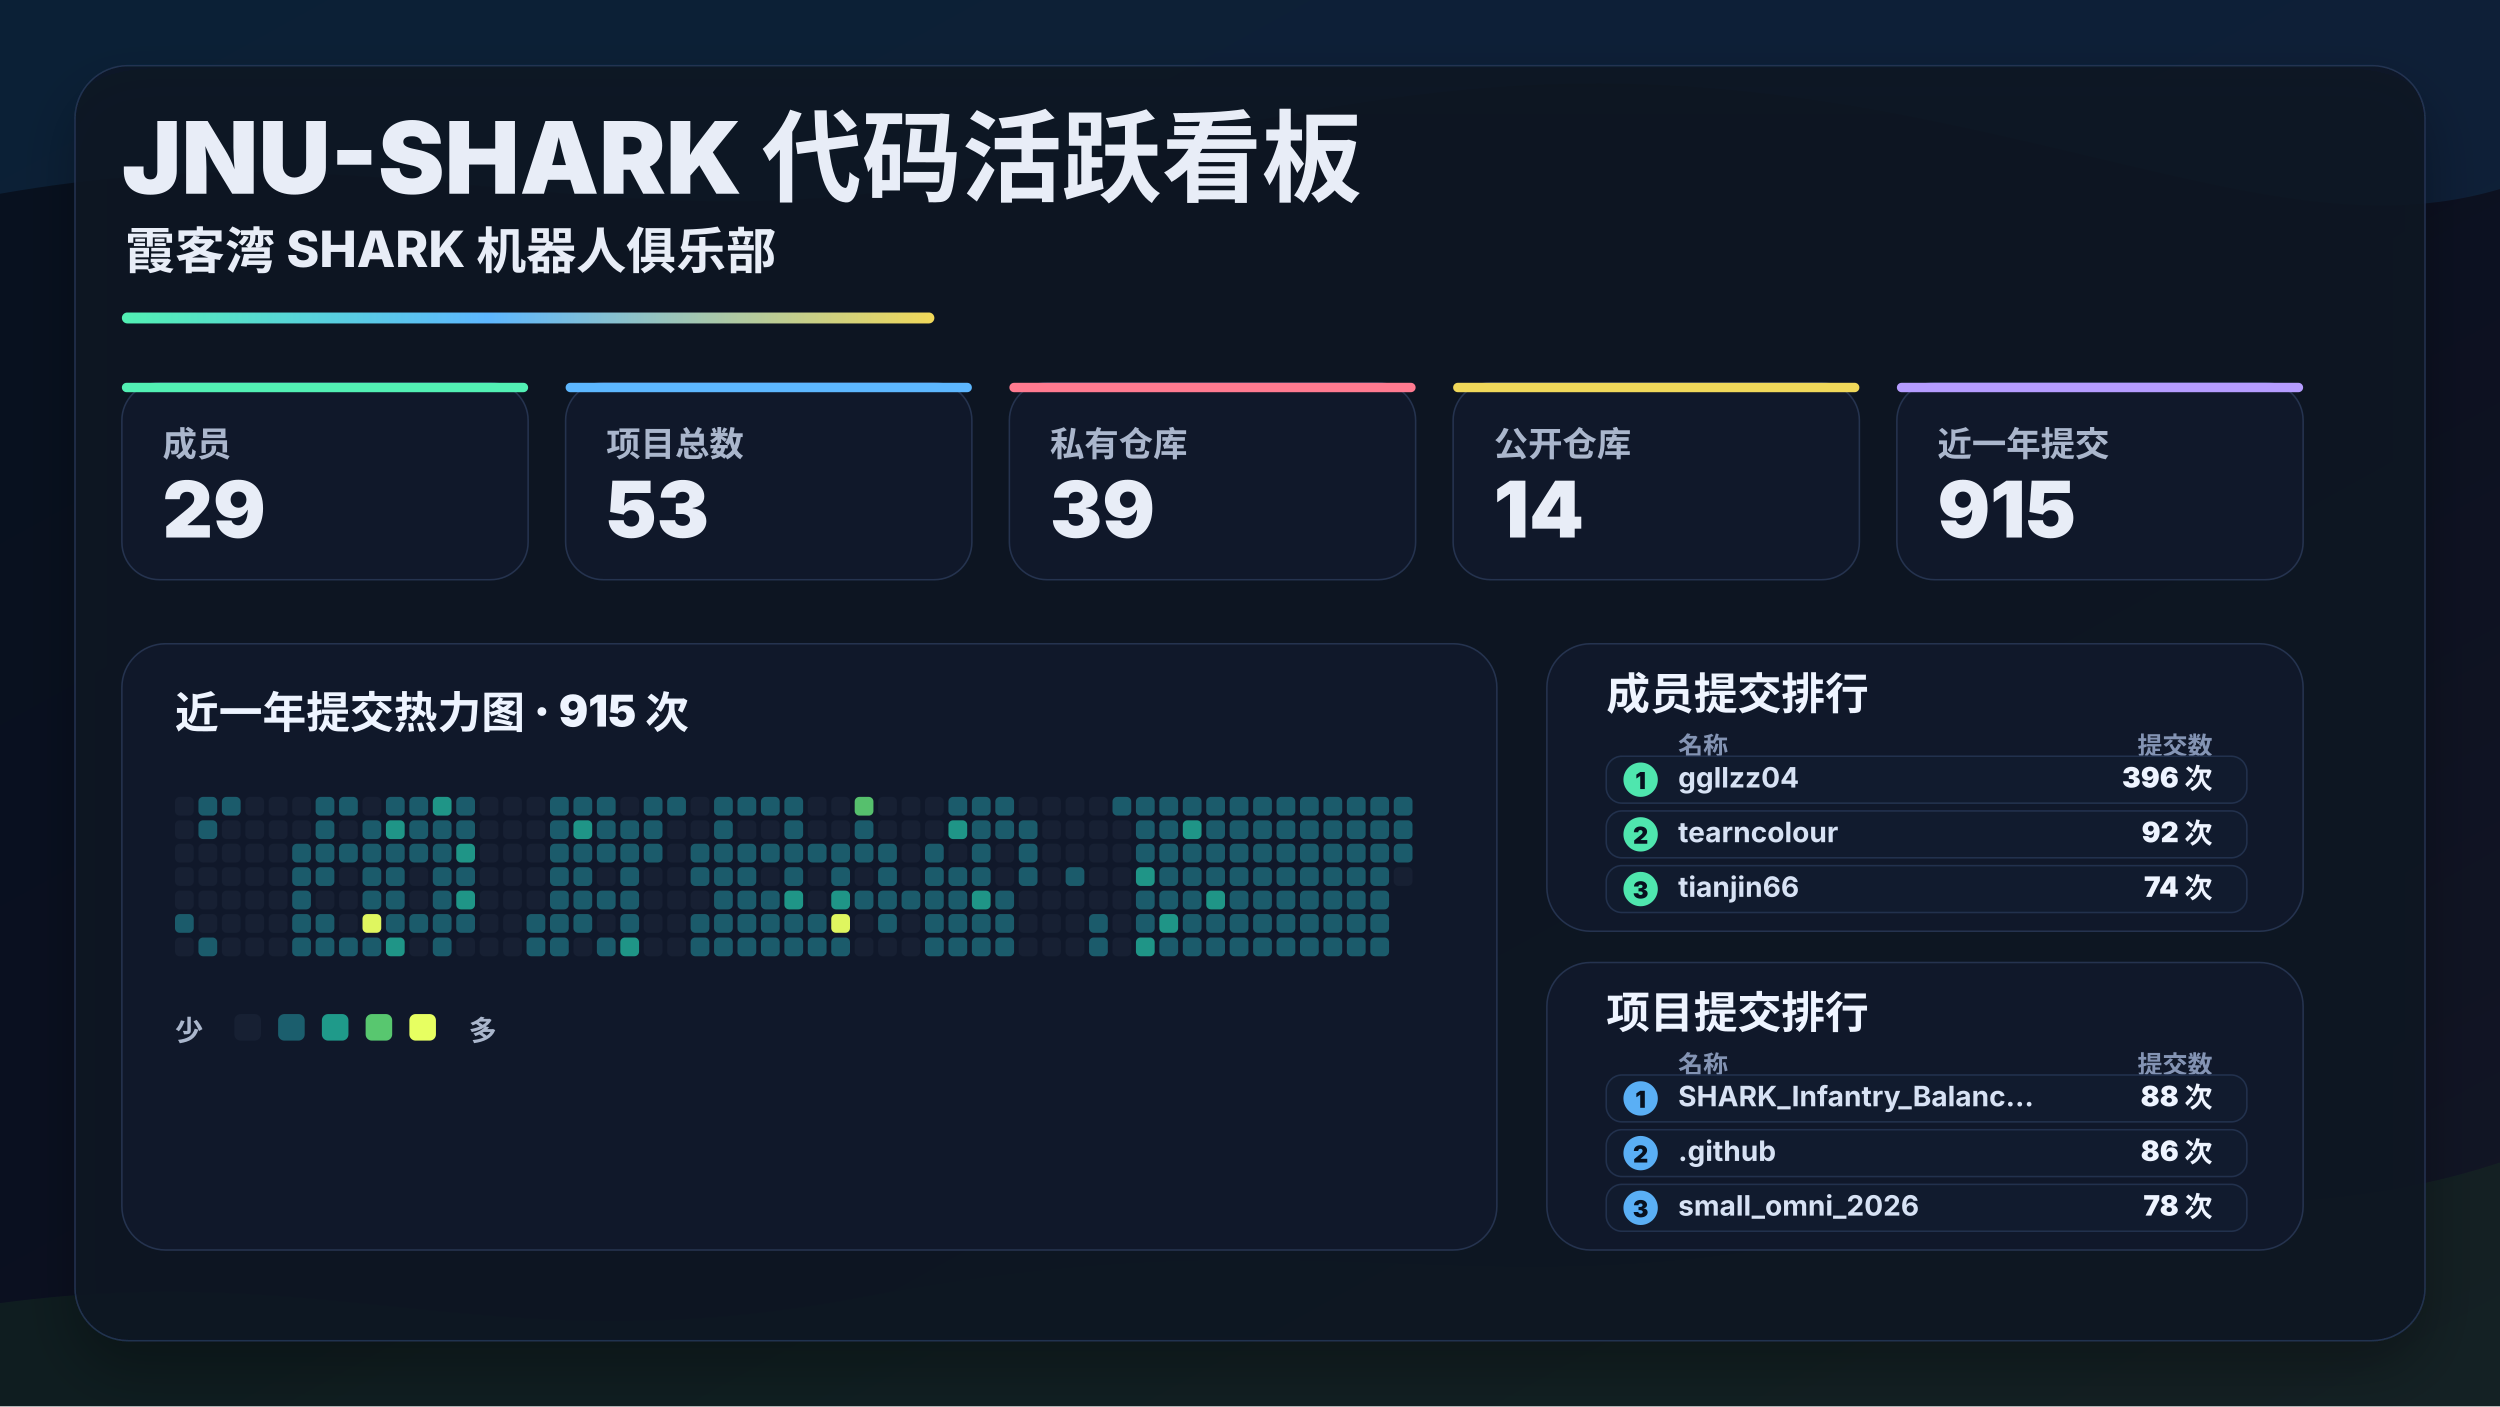
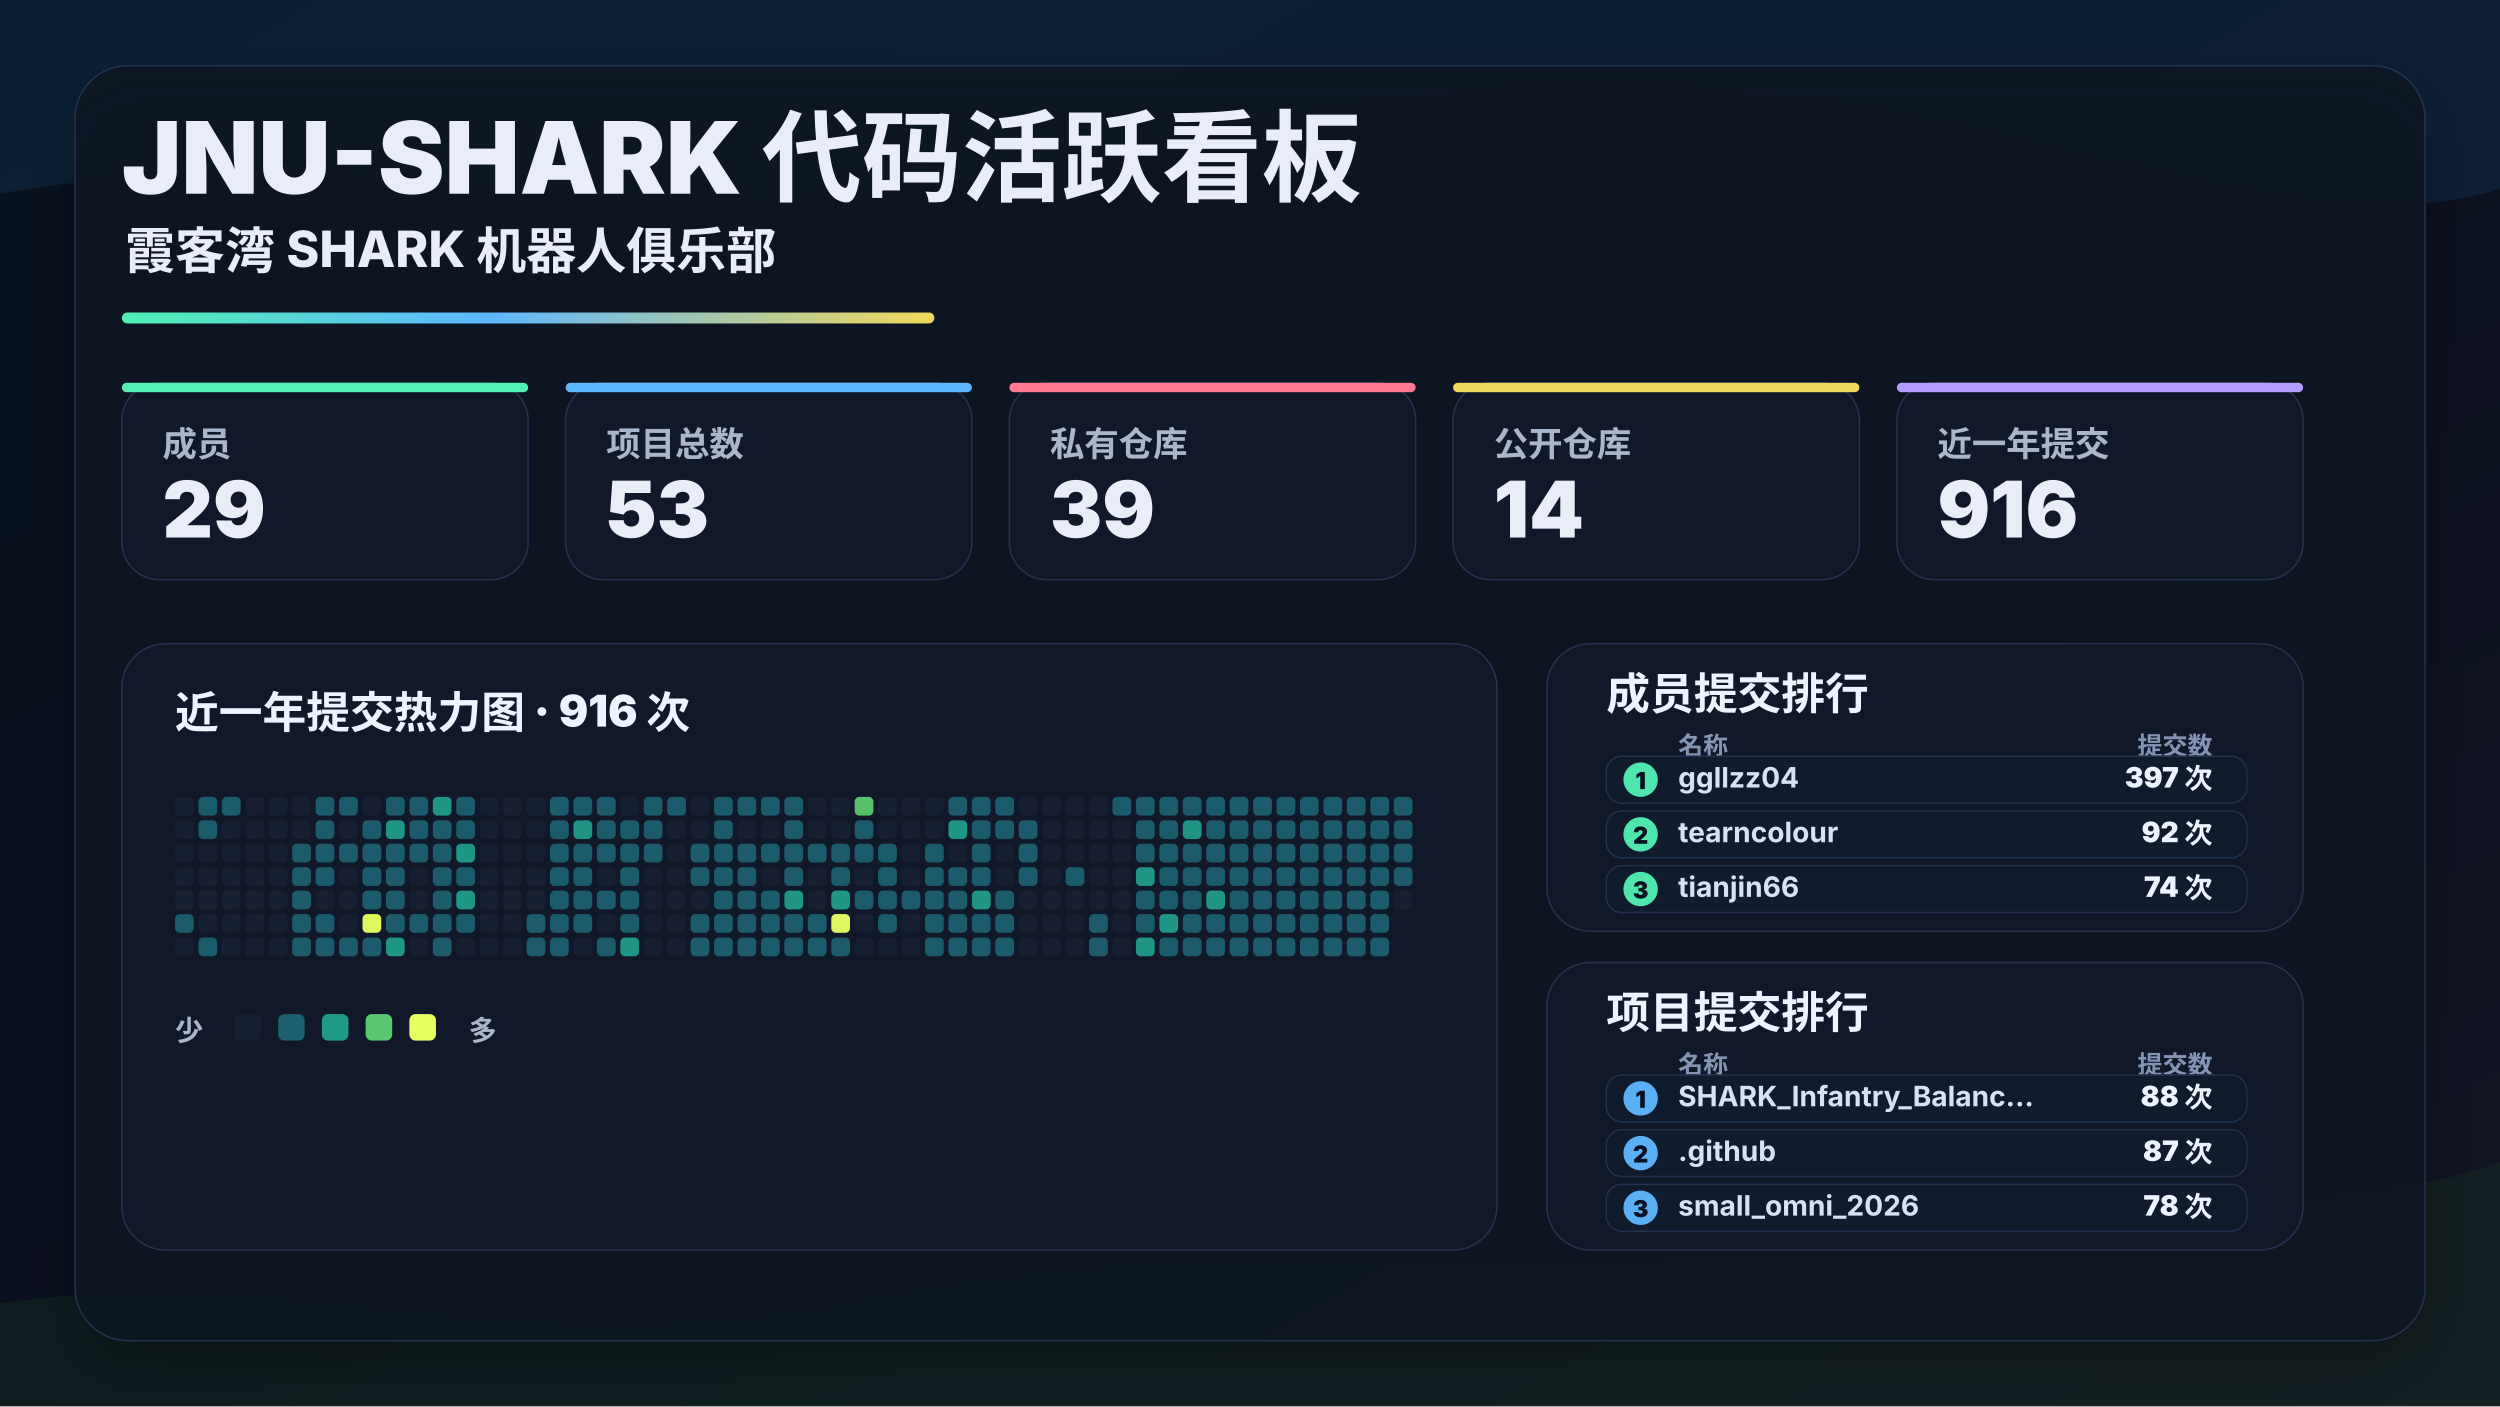
<svg xmlns="http://www.w3.org/2000/svg" width="1600" height="900" viewBox="0 0 1600 900" role="img" aria-labelledby="title desc">
  <defs>
    <linearGradient id="bg" x1="0" y1="0" x2="1" y2="1">
      <stop offset="0" stop-color="#07111f" />
      <stop offset="0.52" stop-color="#0b1020" />
      <stop offset="1" stop-color="#131625" />
    </linearGradient>
    <linearGradient id="hero" x1="0" y1="0" x2="1" y2="0">
      <stop offset="0" stop-color="#52f0b4" />
      <stop offset="0.45" stop-color="#5db7ff" />
      <stop offset="1" stop-color="#f0d85a" />
    </linearGradient>
    <filter id="softShadow" x="-10%" y="-10%" width="120%" height="120%">
      <feDropShadow dx="0" dy="18" stdDeviation="18" flood-color="#000000" flood-opacity="0.32" />
    </filter>
  </defs>
  <style>
    text { font-family: Inter, ui-sans-serif, system-ui, -apple-system, BlinkMacSystemFont, "Segoe UI", "PingFang SC", "Microsoft YaHei", sans-serif; fill: #e8edf7; }
    .title { font-size: 64px; font-weight: 900; letter-spacing: 0; }
    .subtitle { font-size: 32px; font-weight: 780; fill: #e8edf7; }
    .label { font-size: 22px; fill: #aab6cc; font-weight: 760; }
    .stat { font-size: 50px; font-weight: 900; }
    .section-title { font-size: 28px; font-weight: 860; fill: #eef4ff; }
    .table-head { font-size: 16px; fill: #8494b4; font-weight: 720; }
    .row-name { font-size: 18px; fill: #d7e2f4; font-weight: 720; }
    .row-value { font-size: 18px; fill: #eef4ff; font-weight: 860; }
    .rank { font-size: 15px; fill: #07111f; font-weight: 900; }
    .tiny { font-size: 18px; fill: #aab6cc; font-weight: 620; }
  </style>
  <rect width="1600" height="900" fill="url(#bg)" />
  <path d="M0 124 C250 80 385 160 620 114 C860 67 982 28 1220 74 C1392 108 1495 152 1600 121 L1600 0 L0 0 Z" fill="#12385c" opacity="0.38" />
  <path d="M0 834 C216 805 318 875 553 830 C835 776 935 837 1160 794 C1350 758 1464 789 1600 744 L1600 900 L0 900 Z" fill="#173622" opacity="0.36" />
  <g filter="url(#softShadow)">
    <rect x="48" y="42" width="1504" height="816" rx="34" fill="#0b1324" opacity="0.88" stroke="#263654" />
  </g>
  <text x="78" y="124" class="title">JNU-SHARK 代码活跃看板</text>
  <text x="80" y="172" class="subtitle">霞客湾 SHARK 机器人俱乐部</text>
  <rect x="78" y="200" width="520" height="7" rx="3.5" fill="url(#hero)" />
  <g>
    <rect x="78" y="245" width="260" height="126" rx="24" fill="#10182a" stroke="#25334f" />
    <rect x="78" y="245" width="260" height="6" rx="3" fill="#52f0b4" />
    <text x="104" y="292" class="label">成员</text>
    <text x="104" y="344" class="stat">29</text>
  </g>
  <g>
    <rect x="362" y="245" width="260" height="126" rx="24" fill="#10182a" stroke="#25334f" />
    <rect x="362" y="245" width="260" height="6" rx="3" fill="#5db7ff" />
    <text x="388" y="292" class="label">项目总数</text>
    <text x="388" y="344" class="stat">53</text>
  </g>
  <g>
    <rect x="646" y="245" width="260" height="126" rx="24" fill="#10182a" stroke="#25334f" />
    <rect x="646" y="245" width="260" height="6" rx="3" fill="#ff7a90" />
    <text x="672" y="292" class="label">私有仓库</text>
    <text x="672" y="344" class="stat">39</text>
  </g>
  <g>
    <rect x="930" y="245" width="260" height="126" rx="24" fill="#10182a" stroke="#25334f" />
    <rect x="930" y="245" width="260" height="6" rx="3" fill="#f0d85a" />
    <text x="956" y="292" class="label">公开仓库</text>
    <text x="956" y="344" class="stat">14</text>
  </g>
  <g>
    <rect x="1214" y="245" width="260" height="126" rx="24" fill="#10182a" stroke="#25334f" />
    <rect x="1214" y="245" width="260" height="6" rx="3" fill="#b59cff" />
    <text x="1240" y="292" class="label">近一年提交</text>
-     <text x="1240" y="344" class="stat">915</text>
+     <text x="1240" y="344" class="stat">916</text>
  </g>
  <rect x="78" y="412" width="880" height="388" rx="28" fill="#10182a" stroke="#25334f" />
-   <text x="112" y="466" class="section-title">近一年提交热力图 · 915 次</text>
+   <text x="112" y="466" class="section-title">近一年提交热力图 · 916 次</text>
  <rect x="112" y="510" width="12" height="12" rx="3" fill="#172033" opacity="0.96" />
  <rect x="112" y="525" width="12" height="12" rx="3" fill="#172033" opacity="0.96" />
  <rect x="112" y="540" width="12" height="12" rx="3" fill="#172033" opacity="0.96" />
  <rect x="112" y="555" width="12" height="12" rx="3" fill="#172033" opacity="0.96" />
  <rect x="112" y="570" width="12" height="12" rx="3" fill="#172033" opacity="0.96" />
  <rect x="112" y="585" width="12" height="12" rx="3" fill="#1b5e6d" opacity="0.96" />
  <rect x="112" y="600" width="12" height="12" rx="3" fill="#172033" opacity="0.96" />
  <rect x="127" y="510" width="12" height="12" rx="3" fill="#1b5e6d" opacity="0.96" />
  <rect x="127" y="525" width="12" height="12" rx="3" fill="#1b5e6d" opacity="0.96" />
  <rect x="127" y="540" width="12" height="12" rx="3" fill="#172033" opacity="0.96" />
  <rect x="127" y="555" width="12" height="12" rx="3" fill="#172033" opacity="0.96" />
  <rect x="127" y="570" width="12" height="12" rx="3" fill="#172033" opacity="0.96" />
  <rect x="127" y="585" width="12" height="12" rx="3" fill="#172033" opacity="0.96" />
  <rect x="127" y="600" width="12" height="12" rx="3" fill="#1b5e6d" opacity="0.96" />
  <rect x="142" y="510" width="12" height="12" rx="3" fill="#1b5e6d" opacity="0.96" />
  <rect x="142" y="525" width="12" height="12" rx="3" fill="#172033" opacity="0.96" />
  <rect x="142" y="540" width="12" height="12" rx="3" fill="#172033" opacity="0.96" />
  <rect x="142" y="555" width="12" height="12" rx="3" fill="#172033" opacity="0.96" />
  <rect x="142" y="570" width="12" height="12" rx="3" fill="#172033" opacity="0.96" />
  <rect x="142" y="585" width="12" height="12" rx="3" fill="#172033" opacity="0.96" />
  <rect x="142" y="600" width="12" height="12" rx="3" fill="#172033" opacity="0.96" />
  <rect x="157" y="510" width="12" height="12" rx="3" fill="#172033" opacity="0.96" />
  <rect x="157" y="525" width="12" height="12" rx="3" fill="#172033" opacity="0.96" />
  <rect x="157" y="540" width="12" height="12" rx="3" fill="#172033" opacity="0.96" />
  <rect x="157" y="555" width="12" height="12" rx="3" fill="#172033" opacity="0.96" />
  <rect x="157" y="570" width="12" height="12" rx="3" fill="#172033" opacity="0.96" />
  <rect x="157" y="585" width="12" height="12" rx="3" fill="#172033" opacity="0.96" />
  <rect x="157" y="600" width="12" height="12" rx="3" fill="#172033" opacity="0.96" />
  <rect x="172" y="510" width="12" height="12" rx="3" fill="#172033" opacity="0.96" />
  <rect x="172" y="525" width="12" height="12" rx="3" fill="#172033" opacity="0.96" />
  <rect x="172" y="540" width="12" height="12" rx="3" fill="#172033" opacity="0.96" />
  <rect x="172" y="555" width="12" height="12" rx="3" fill="#172033" opacity="0.96" />
  <rect x="172" y="570" width="12" height="12" rx="3" fill="#172033" opacity="0.96" />
  <rect x="172" y="585" width="12" height="12" rx="3" fill="#172033" opacity="0.96" />
  <rect x="172" y="600" width="12" height="12" rx="3" fill="#172033" opacity="0.96" />
  <rect x="187" y="510" width="12" height="12" rx="3" fill="#172033" opacity="0.96" />
  <rect x="187" y="525" width="12" height="12" rx="3" fill="#172033" opacity="0.96" />
  <rect x="187" y="540" width="12" height="12" rx="3" fill="#1b5e6d" opacity="0.96" />
  <rect x="187" y="555" width="12" height="12" rx="3" fill="#1b5e6d" opacity="0.96" />
  <rect x="187" y="570" width="12" height="12" rx="3" fill="#1b5e6d" opacity="0.96" />
  <rect x="187" y="585" width="12" height="12" rx="3" fill="#1b5e6d" opacity="0.96" />
  <rect x="187" y="600" width="12" height="12" rx="3" fill="#1b5e6d" opacity="0.96" />
  <rect x="202" y="510" width="12" height="12" rx="3" fill="#1b5e6d" opacity="0.96" />
  <rect x="202" y="525" width="12" height="12" rx="3" fill="#1b5e6d" opacity="0.96" />
  <rect x="202" y="540" width="12" height="12" rx="3" fill="#1b5e6d" opacity="0.96" />
  <rect x="202" y="555" width="12" height="12" rx="3" fill="#1b5e6d" opacity="0.96" />
  <rect x="202" y="570" width="12" height="12" rx="3" fill="#172033" opacity="0.96" />
  <rect x="202" y="585" width="12" height="12" rx="3" fill="#1b5e6d" opacity="0.96" />
  <rect x="202" y="600" width="12" height="12" rx="3" fill="#1b5e6d" opacity="0.96" />
  <rect x="217" y="510" width="12" height="12" rx="3" fill="#1b5e6d" opacity="0.96" />
  <rect x="217" y="525" width="12" height="12" rx="3" fill="#172033" opacity="0.96" />
  <rect x="217" y="540" width="12" height="12" rx="3" fill="#1b5e6d" opacity="0.96" />
  <rect x="217" y="555" width="12" height="12" rx="3" fill="#172033" opacity="0.96" />
  <rect x="217" y="570" width="12" height="12" rx="3" fill="#172033" opacity="0.96" />
  <rect x="217" y="585" width="12" height="12" rx="3" fill="#172033" opacity="0.96" />
  <rect x="217" y="600" width="12" height="12" rx="3" fill="#1b5e6d" opacity="0.96" />
  <rect x="232" y="510" width="12" height="12" rx="3" fill="#172033" opacity="0.96" />
  <rect x="232" y="525" width="12" height="12" rx="3" fill="#1b5e6d" opacity="0.96" />
  <rect x="232" y="540" width="12" height="12" rx="3" fill="#1b5e6d" opacity="0.96" />
  <rect x="232" y="555" width="12" height="12" rx="3" fill="#1b5e6d" opacity="0.96" />
  <rect x="232" y="570" width="12" height="12" rx="3" fill="#1b5e6d" opacity="0.96" />
  <rect x="232" y="585" width="12" height="12" rx="3" fill="#e7ff61" opacity="0.96" />
  <rect x="232" y="600" width="12" height="12" rx="3" fill="#1b5e6d" opacity="0.96" />
  <rect x="247" y="510" width="12" height="12" rx="3" fill="#1b5e6d" opacity="0.96" />
  <rect x="247" y="525" width="12" height="12" rx="3" fill="#1f9a8a" opacity="0.96" />
  <rect x="247" y="540" width="12" height="12" rx="3" fill="#1b5e6d" opacity="0.96" />
  <rect x="247" y="555" width="12" height="12" rx="3" fill="#1b5e6d" opacity="0.96" />
  <rect x="247" y="570" width="12" height="12" rx="3" fill="#1b5e6d" opacity="0.96" />
  <rect x="247" y="585" width="12" height="12" rx="3" fill="#1b5e6d" opacity="0.96" />
  <rect x="247" y="600" width="12" height="12" rx="3" fill="#1f9a8a" opacity="0.96" />
  <rect x="262" y="510" width="12" height="12" rx="3" fill="#1b5e6d" opacity="0.96" />
  <rect x="262" y="525" width="12" height="12" rx="3" fill="#1b5e6d" opacity="0.96" />
  <rect x="262" y="540" width="12" height="12" rx="3" fill="#1b5e6d" opacity="0.96" />
  <rect x="262" y="555" width="12" height="12" rx="3" fill="#172033" opacity="0.96" />
  <rect x="262" y="570" width="12" height="12" rx="3" fill="#172033" opacity="0.96" />
  <rect x="262" y="585" width="12" height="12" rx="3" fill="#1b5e6d" opacity="0.96" />
  <rect x="262" y="600" width="12" height="12" rx="3" fill="#172033" opacity="0.96" />
  <rect x="277" y="510" width="12" height="12" rx="3" fill="#1f9a8a" opacity="0.96" />
  <rect x="277" y="525" width="12" height="12" rx="3" fill="#1b5e6d" opacity="0.96" />
  <rect x="277" y="540" width="12" height="12" rx="3" fill="#1b5e6d" opacity="0.96" />
  <rect x="277" y="555" width="12" height="12" rx="3" fill="#1b5e6d" opacity="0.96" />
  <rect x="277" y="570" width="12" height="12" rx="3" fill="#1b5e6d" opacity="0.96" />
  <rect x="277" y="585" width="12" height="12" rx="3" fill="#1b5e6d" opacity="0.96" />
  <rect x="277" y="600" width="12" height="12" rx="3" fill="#1b5e6d" opacity="0.96" />
  <rect x="292" y="510" width="12" height="12" rx="3" fill="#1b5e6d" opacity="0.96" />
  <rect x="292" y="525" width="12" height="12" rx="3" fill="#1b5e6d" opacity="0.96" />
  <rect x="292" y="540" width="12" height="12" rx="3" fill="#1f9a8a" opacity="0.96" />
  <rect x="292" y="555" width="12" height="12" rx="3" fill="#1b5e6d" opacity="0.96" />
  <rect x="292" y="570" width="12" height="12" rx="3" fill="#1f9a8a" opacity="0.96" />
  <rect x="292" y="585" width="12" height="12" rx="3" fill="#1b5e6d" opacity="0.96" />
  <rect x="292" y="600" width="12" height="12" rx="3" fill="#172033" opacity="0.96" />
  <rect x="307" y="510" width="12" height="12" rx="3" fill="#172033" opacity="0.96" />
  <rect x="307" y="525" width="12" height="12" rx="3" fill="#172033" opacity="0.96" />
  <rect x="307" y="540" width="12" height="12" rx="3" fill="#172033" opacity="0.96" />
  <rect x="307" y="555" width="12" height="12" rx="3" fill="#172033" opacity="0.96" />
  <rect x="307" y="570" width="12" height="12" rx="3" fill="#172033" opacity="0.96" />
  <rect x="307" y="585" width="12" height="12" rx="3" fill="#172033" opacity="0.96" />
  <rect x="307" y="600" width="12" height="12" rx="3" fill="#172033" opacity="0.96" />
  <rect x="322" y="510" width="12" height="12" rx="3" fill="#172033" opacity="0.96" />
  <rect x="322" y="525" width="12" height="12" rx="3" fill="#172033" opacity="0.96" />
  <rect x="322" y="540" width="12" height="12" rx="3" fill="#172033" opacity="0.96" />
  <rect x="322" y="555" width="12" height="12" rx="3" fill="#172033" opacity="0.96" />
  <rect x="322" y="570" width="12" height="12" rx="3" fill="#172033" opacity="0.96" />
  <rect x="322" y="585" width="12" height="12" rx="3" fill="#172033" opacity="0.96" />
  <rect x="322" y="600" width="12" height="12" rx="3" fill="#172033" opacity="0.96" />
  <rect x="337" y="510" width="12" height="12" rx="3" fill="#172033" opacity="0.96" />
  <rect x="337" y="525" width="12" height="12" rx="3" fill="#172033" opacity="0.96" />
  <rect x="337" y="540" width="12" height="12" rx="3" fill="#172033" opacity="0.96" />
  <rect x="337" y="555" width="12" height="12" rx="3" fill="#172033" opacity="0.96" />
  <rect x="337" y="570" width="12" height="12" rx="3" fill="#172033" opacity="0.96" />
  <rect x="337" y="585" width="12" height="12" rx="3" fill="#1b5e6d" opacity="0.96" />
  <rect x="337" y="600" width="12" height="12" rx="3" fill="#1b5e6d" opacity="0.96" />
  <rect x="352" y="510" width="12" height="12" rx="3" fill="#1b5e6d" opacity="0.96" />
  <rect x="352" y="525" width="12" height="12" rx="3" fill="#1b5e6d" opacity="0.96" />
  <rect x="352" y="540" width="12" height="12" rx="3" fill="#1b5e6d" opacity="0.96" />
  <rect x="352" y="555" width="12" height="12" rx="3" fill="#1b5e6d" opacity="0.96" />
  <rect x="352" y="570" width="12" height="12" rx="3" fill="#1b5e6d" opacity="0.96" />
  <rect x="352" y="585" width="12" height="12" rx="3" fill="#1b5e6d" opacity="0.96" />
  <rect x="352" y="600" width="12" height="12" rx="3" fill="#1b5e6d" opacity="0.96" />
  <rect x="367" y="510" width="12" height="12" rx="3" fill="#1b5e6d" opacity="0.96" />
  <rect x="367" y="525" width="12" height="12" rx="3" fill="#1f9a8a" opacity="0.96" />
  <rect x="367" y="540" width="12" height="12" rx="3" fill="#1b5e6d" opacity="0.96" />
  <rect x="367" y="555" width="12" height="12" rx="3" fill="#1b5e6d" opacity="0.96" />
  <rect x="367" y="570" width="12" height="12" rx="3" fill="#1b5e6d" opacity="0.96" />
  <rect x="367" y="585" width="12" height="12" rx="3" fill="#1b5e6d" opacity="0.96" />
  <rect x="367" y="600" width="12" height="12" rx="3" fill="#172033" opacity="0.96" />
  <rect x="382" y="510" width="12" height="12" rx="3" fill="#1b5e6d" opacity="0.96" />
  <rect x="382" y="525" width="12" height="12" rx="3" fill="#1b5e6d" opacity="0.96" />
  <rect x="382" y="540" width="12" height="12" rx="3" fill="#1b5e6d" opacity="0.96" />
  <rect x="382" y="555" width="12" height="12" rx="3" fill="#172033" opacity="0.96" />
  <rect x="382" y="570" width="12" height="12" rx="3" fill="#1b5e6d" opacity="0.96" />
  <rect x="382" y="585" width="12" height="12" rx="3" fill="#172033" opacity="0.96" />
  <rect x="382" y="600" width="12" height="12" rx="3" fill="#1b5e6d" opacity="0.96" />
  <rect x="397" y="510" width="12" height="12" rx="3" fill="#172033" opacity="0.96" />
  <rect x="397" y="525" width="12" height="12" rx="3" fill="#1b5e6d" opacity="0.96" />
  <rect x="397" y="540" width="12" height="12" rx="3" fill="#1b5e6d" opacity="0.96" />
  <rect x="397" y="555" width="12" height="12" rx="3" fill="#1b5e6d" opacity="0.96" />
  <rect x="397" y="570" width="12" height="12" rx="3" fill="#1b5e6d" opacity="0.96" />
  <rect x="397" y="585" width="12" height="12" rx="3" fill="#1b5e6d" opacity="0.96" />
  <rect x="397" y="600" width="12" height="12" rx="3" fill="#1f9a8a" opacity="0.96" />
  <rect x="412" y="510" width="12" height="12" rx="3" fill="#1b5e6d" opacity="0.96" />
  <rect x="412" y="525" width="12" height="12" rx="3" fill="#1b5e6d" opacity="0.96" />
  <rect x="412" y="540" width="12" height="12" rx="3" fill="#1b5e6d" opacity="0.96" />
  <rect x="412" y="555" width="12" height="12" rx="3" fill="#172033" opacity="0.96" />
  <rect x="412" y="570" width="12" height="12" rx="3" fill="#172033" opacity="0.96" />
  <rect x="412" y="585" width="12" height="12" rx="3" fill="#172033" opacity="0.96" />
  <rect x="412" y="600" width="12" height="12" rx="3" fill="#172033" opacity="0.96" />
  <rect x="427" y="510" width="12" height="12" rx="3" fill="#1b5e6d" opacity="0.96" />
  <rect x="427" y="525" width="12" height="12" rx="3" fill="#172033" opacity="0.96" />
  <rect x="427" y="540" width="12" height="12" rx="3" fill="#172033" opacity="0.96" />
  <rect x="427" y="555" width="12" height="12" rx="3" fill="#172033" opacity="0.96" />
  <rect x="427" y="570" width="12" height="12" rx="3" fill="#172033" opacity="0.96" />
  <rect x="427" y="585" width="12" height="12" rx="3" fill="#172033" opacity="0.96" />
  <rect x="427" y="600" width="12" height="12" rx="3" fill="#172033" opacity="0.96" />
  <rect x="442" y="510" width="12" height="12" rx="3" fill="#172033" opacity="0.96" />
  <rect x="442" y="525" width="12" height="12" rx="3" fill="#172033" opacity="0.96" />
  <rect x="442" y="540" width="12" height="12" rx="3" fill="#1b5e6d" opacity="0.96" />
  <rect x="442" y="555" width="12" height="12" rx="3" fill="#1b5e6d" opacity="0.96" />
  <rect x="442" y="570" width="12" height="12" rx="3" fill="#172033" opacity="0.96" />
  <rect x="442" y="585" width="12" height="12" rx="3" fill="#1b5e6d" opacity="0.96" />
  <rect x="442" y="600" width="12" height="12" rx="3" fill="#1b5e6d" opacity="0.96" />
  <rect x="457" y="510" width="12" height="12" rx="3" fill="#1b5e6d" opacity="0.96" />
  <rect x="457" y="525" width="12" height="12" rx="3" fill="#1b5e6d" opacity="0.96" />
  <rect x="457" y="540" width="12" height="12" rx="3" fill="#1b5e6d" opacity="0.96" />
  <rect x="457" y="555" width="12" height="12" rx="3" fill="#1b5e6d" opacity="0.96" />
  <rect x="457" y="570" width="12" height="12" rx="3" fill="#1b5e6d" opacity="0.96" />
  <rect x="457" y="585" width="12" height="12" rx="3" fill="#1b5e6d" opacity="0.96" />
  <rect x="457" y="600" width="12" height="12" rx="3" fill="#1b5e6d" opacity="0.96" />
  <rect x="472" y="510" width="12" height="12" rx="3" fill="#1b5e6d" opacity="0.96" />
  <rect x="472" y="525" width="12" height="12" rx="3" fill="#172033" opacity="0.96" />
  <rect x="472" y="540" width="12" height="12" rx="3" fill="#1b5e6d" opacity="0.96" />
  <rect x="472" y="555" width="12" height="12" rx="3" fill="#1b5e6d" opacity="0.96" />
  <rect x="472" y="570" width="12" height="12" rx="3" fill="#1b5e6d" opacity="0.96" />
  <rect x="472" y="585" width="12" height="12" rx="3" fill="#1b5e6d" opacity="0.96" />
  <rect x="472" y="600" width="12" height="12" rx="3" fill="#1b5e6d" opacity="0.96" />
  <rect x="487" y="510" width="12" height="12" rx="3" fill="#1b5e6d" opacity="0.96" />
  <rect x="487" y="525" width="12" height="12" rx="3" fill="#172033" opacity="0.96" />
  <rect x="487" y="540" width="12" height="12" rx="3" fill="#1b5e6d" opacity="0.96" />
  <rect x="487" y="555" width="12" height="12" rx="3" fill="#172033" opacity="0.96" />
  <rect x="487" y="570" width="12" height="12" rx="3" fill="#1b5e6d" opacity="0.96" />
  <rect x="487" y="585" width="12" height="12" rx="3" fill="#1b5e6d" opacity="0.96" />
  <rect x="487" y="600" width="12" height="12" rx="3" fill="#1b5e6d" opacity="0.96" />
  <rect x="502" y="510" width="12" height="12" rx="3" fill="#1b5e6d" opacity="0.96" />
  <rect x="502" y="525" width="12" height="12" rx="3" fill="#1b5e6d" opacity="0.96" />
  <rect x="502" y="540" width="12" height="12" rx="3" fill="#1b5e6d" opacity="0.96" />
  <rect x="502" y="555" width="12" height="12" rx="3" fill="#1b5e6d" opacity="0.96" />
  <rect x="502" y="570" width="12" height="12" rx="3" fill="#1f9a8a" opacity="0.96" />
  <rect x="502" y="585" width="12" height="12" rx="3" fill="#1b5e6d" opacity="0.96" />
  <rect x="502" y="600" width="12" height="12" rx="3" fill="#1b5e6d" opacity="0.96" />
  <rect x="517" y="510" width="12" height="12" rx="3" fill="#172033" opacity="0.96" />
  <rect x="517" y="525" width="12" height="12" rx="3" fill="#172033" opacity="0.96" />
  <rect x="517" y="540" width="12" height="12" rx="3" fill="#1b5e6d" opacity="0.96" />
  <rect x="517" y="555" width="12" height="12" rx="3" fill="#172033" opacity="0.96" />
  <rect x="517" y="570" width="12" height="12" rx="3" fill="#172033" opacity="0.96" />
  <rect x="517" y="585" width="12" height="12" rx="3" fill="#1b5e6d" opacity="0.96" />
  <rect x="517" y="600" width="12" height="12" rx="3" fill="#1b5e6d" opacity="0.96" />
  <rect x="532" y="510" width="12" height="12" rx="3" fill="#172033" opacity="0.96" />
  <rect x="532" y="525" width="12" height="12" rx="3" fill="#172033" opacity="0.96" />
  <rect x="532" y="540" width="12" height="12" rx="3" fill="#1b5e6d" opacity="0.96" />
  <rect x="532" y="555" width="12" height="12" rx="3" fill="#1b5e6d" opacity="0.96" />
  <rect x="532" y="570" width="12" height="12" rx="3" fill="#1f9a8a" opacity="0.96" />
  <rect x="532" y="585" width="12" height="12" rx="3" fill="#e7ff61" opacity="0.96" />
  <rect x="532" y="600" width="12" height="12" rx="3" fill="#1b5e6d" opacity="0.96" />
  <rect x="547" y="510" width="12" height="12" rx="3" fill="#58c76f" opacity="0.96" />
  <rect x="547" y="525" width="12" height="12" rx="3" fill="#1b5e6d" opacity="0.96" />
  <rect x="547" y="540" width="12" height="12" rx="3" fill="#1b5e6d" opacity="0.96" />
  <rect x="547" y="555" width="12" height="12" rx="3" fill="#172033" opacity="0.96" />
  <rect x="547" y="570" width="12" height="12" rx="3" fill="#1b5e6d" opacity="0.96" />
  <rect x="547" y="585" width="12" height="12" rx="3" fill="#172033" opacity="0.96" />
  <rect x="547" y="600" width="12" height="12" rx="3" fill="#172033" opacity="0.96" />
  <rect x="562" y="510" width="12" height="12" rx="3" fill="#172033" opacity="0.96" />
  <rect x="562" y="525" width="12" height="12" rx="3" fill="#172033" opacity="0.96" />
  <rect x="562" y="540" width="12" height="12" rx="3" fill="#1b5e6d" opacity="0.96" />
  <rect x="562" y="555" width="12" height="12" rx="3" fill="#1b5e6d" opacity="0.96" />
  <rect x="562" y="570" width="12" height="12" rx="3" fill="#1b5e6d" opacity="0.96" />
  <rect x="562" y="585" width="12" height="12" rx="3" fill="#1b5e6d" opacity="0.96" />
  <rect x="562" y="600" width="12" height="12" rx="3" fill="#172033" opacity="0.96" />
  <rect x="577" y="510" width="12" height="12" rx="3" fill="#172033" opacity="0.96" />
  <rect x="577" y="525" width="12" height="12" rx="3" fill="#172033" opacity="0.96" />
  <rect x="577" y="540" width="12" height="12" rx="3" fill="#172033" opacity="0.96" />
  <rect x="577" y="555" width="12" height="12" rx="3" fill="#172033" opacity="0.96" />
  <rect x="577" y="570" width="12" height="12" rx="3" fill="#1b5e6d" opacity="0.96" />
  <rect x="577" y="585" width="12" height="12" rx="3" fill="#172033" opacity="0.96" />
  <rect x="577" y="600" width="12" height="12" rx="3" fill="#172033" opacity="0.96" />
  <rect x="592" y="510" width="12" height="12" rx="3" fill="#172033" opacity="0.96" />
  <rect x="592" y="525" width="12" height="12" rx="3" fill="#172033" opacity="0.96" />
  <rect x="592" y="540" width="12" height="12" rx="3" fill="#1b5e6d" opacity="0.96" />
  <rect x="592" y="555" width="12" height="12" rx="3" fill="#1b5e6d" opacity="0.96" />
  <rect x="592" y="570" width="12" height="12" rx="3" fill="#1b5e6d" opacity="0.96" />
  <rect x="592" y="585" width="12" height="12" rx="3" fill="#1b5e6d" opacity="0.96" />
  <rect x="592" y="600" width="12" height="12" rx="3" fill="#1b5e6d" opacity="0.96" />
  <rect x="607" y="510" width="12" height="12" rx="3" fill="#1b5e6d" opacity="0.96" />
  <rect x="607" y="525" width="12" height="12" rx="3" fill="#1f9a8a" opacity="0.96" />
  <rect x="607" y="540" width="12" height="12" rx="3" fill="#172033" opacity="0.96" />
  <rect x="607" y="555" width="12" height="12" rx="3" fill="#1b5e6d" opacity="0.96" />
  <rect x="607" y="570" width="12" height="12" rx="3" fill="#1b5e6d" opacity="0.96" />
  <rect x="607" y="585" width="12" height="12" rx="3" fill="#1b5e6d" opacity="0.96" />
  <rect x="607" y="600" width="12" height="12" rx="3" fill="#1b5e6d" opacity="0.96" />
  <rect x="622" y="510" width="12" height="12" rx="3" fill="#1b5e6d" opacity="0.96" />
  <rect x="622" y="525" width="12" height="12" rx="3" fill="#1b5e6d" opacity="0.96" />
  <rect x="622" y="540" width="12" height="12" rx="3" fill="#1b5e6d" opacity="0.96" />
  <rect x="622" y="555" width="12" height="12" rx="3" fill="#1b5e6d" opacity="0.96" />
  <rect x="622" y="570" width="12" height="12" rx="3" fill="#1f9a8a" opacity="0.96" />
  <rect x="622" y="585" width="12" height="12" rx="3" fill="#1b5e6d" opacity="0.96" />
  <rect x="622" y="600" width="12" height="12" rx="3" fill="#1b5e6d" opacity="0.96" />
  <rect x="637" y="510" width="12" height="12" rx="3" fill="#1b5e6d" opacity="0.96" />
  <rect x="637" y="525" width="12" height="12" rx="3" fill="#1b5e6d" opacity="0.96" />
  <rect x="637" y="540" width="12" height="12" rx="3" fill="#172033" opacity="0.96" />
  <rect x="637" y="555" width="12" height="12" rx="3" fill="#172033" opacity="0.96" />
  <rect x="637" y="570" width="12" height="12" rx="3" fill="#1b5e6d" opacity="0.96" />
  <rect x="637" y="585" width="12" height="12" rx="3" fill="#1b5e6d" opacity="0.96" />
  <rect x="637" y="600" width="12" height="12" rx="3" fill="#1b5e6d" opacity="0.96" />
  <rect x="652" y="510" width="12" height="12" rx="3" fill="#172033" opacity="0.96" />
  <rect x="652" y="525" width="12" height="12" rx="3" fill="#1b5e6d" opacity="0.96" />
  <rect x="652" y="540" width="12" height="12" rx="3" fill="#1b5e6d" opacity="0.96" />
  <rect x="652" y="555" width="12" height="12" rx="3" fill="#1b5e6d" opacity="0.96" />
  <rect x="652" y="570" width="12" height="12" rx="3" fill="#172033" opacity="0.96" />
  <rect x="652" y="585" width="12" height="12" rx="3" fill="#172033" opacity="0.96" />
  <rect x="652" y="600" width="12" height="12" rx="3" fill="#172033" opacity="0.96" />
  <rect x="667" y="510" width="12" height="12" rx="3" fill="#172033" opacity="0.96" />
  <rect x="667" y="525" width="12" height="12" rx="3" fill="#172033" opacity="0.96" />
  <rect x="667" y="540" width="12" height="12" rx="3" fill="#172033" opacity="0.96" />
  <rect x="667" y="555" width="12" height="12" rx="3" fill="#172033" opacity="0.96" />
  <rect x="667" y="570" width="12" height="12" rx="3" fill="#172033" opacity="0.96" />
  <rect x="667" y="585" width="12" height="12" rx="3" fill="#172033" opacity="0.96" />
  <rect x="667" y="600" width="12" height="12" rx="3" fill="#172033" opacity="0.96" />
  <rect x="682" y="510" width="12" height="12" rx="3" fill="#172033" opacity="0.96" />
  <rect x="682" y="525" width="12" height="12" rx="3" fill="#172033" opacity="0.96" />
  <rect x="682" y="540" width="12" height="12" rx="3" fill="#172033" opacity="0.96" />
  <rect x="682" y="555" width="12" height="12" rx="3" fill="#1b5e6d" opacity="0.96" />
  <rect x="682" y="570" width="12" height="12" rx="3" fill="#172033" opacity="0.96" />
  <rect x="682" y="585" width="12" height="12" rx="3" fill="#172033" opacity="0.96" />
  <rect x="682" y="600" width="12" height="12" rx="3" fill="#172033" opacity="0.96" />
  <rect x="697" y="510" width="12" height="12" rx="3" fill="#172033" opacity="0.96" />
  <rect x="697" y="525" width="12" height="12" rx="3" fill="#172033" opacity="0.96" />
  <rect x="697" y="540" width="12" height="12" rx="3" fill="#172033" opacity="0.96" />
  <rect x="697" y="555" width="12" height="12" rx="3" fill="#172033" opacity="0.96" />
  <rect x="697" y="570" width="12" height="12" rx="3" fill="#172033" opacity="0.96" />
  <rect x="697" y="585" width="12" height="12" rx="3" fill="#1b5e6d" opacity="0.96" />
  <rect x="697" y="600" width="12" height="12" rx="3" fill="#1b5e6d" opacity="0.96" />
  <rect x="712" y="510" width="12" height="12" rx="3" fill="#1b5e6d" opacity="0.96" />
  <rect x="712" y="525" width="12" height="12" rx="3" fill="#172033" opacity="0.96" />
  <rect x="712" y="540" width="12" height="12" rx="3" fill="#172033" opacity="0.96" />
  <rect x="712" y="555" width="12" height="12" rx="3" fill="#172033" opacity="0.96" />
  <rect x="712" y="570" width="12" height="12" rx="3" fill="#172033" opacity="0.96" />
  <rect x="712" y="585" width="12" height="12" rx="3" fill="#172033" opacity="0.96" />
  <rect x="712" y="600" width="12" height="12" rx="3" fill="#172033" opacity="0.96" />
  <rect x="727" y="510" width="12" height="12" rx="3" fill="#1b5e6d" opacity="0.96" />
  <rect x="727" y="525" width="12" height="12" rx="3" fill="#1b5e6d" opacity="0.96" />
  <rect x="727" y="540" width="12" height="12" rx="3" fill="#1b5e6d" opacity="0.96" />
  <rect x="727" y="555" width="12" height="12" rx="3" fill="#1f9a8a" opacity="0.96" />
  <rect x="727" y="570" width="12" height="12" rx="3" fill="#1b5e6d" opacity="0.96" />
  <rect x="727" y="585" width="12" height="12" rx="3" fill="#1b5e6d" opacity="0.96" />
  <rect x="727" y="600" width="12" height="12" rx="3" fill="#1f9a8a" opacity="0.96" />
  <rect x="742" y="510" width="12" height="12" rx="3" fill="#1b5e6d" opacity="0.96" />
  <rect x="742" y="525" width="12" height="12" rx="3" fill="#1b5e6d" opacity="0.96" />
  <rect x="742" y="540" width="12" height="12" rx="3" fill="#1b5e6d" opacity="0.96" />
  <rect x="742" y="555" width="12" height="12" rx="3" fill="#1b5e6d" opacity="0.96" />
  <rect x="742" y="570" width="12" height="12" rx="3" fill="#1b5e6d" opacity="0.96" />
  <rect x="742" y="585" width="12" height="12" rx="3" fill="#1f9a8a" opacity="0.96" />
  <rect x="742" y="600" width="12" height="12" rx="3" fill="#1b5e6d" opacity="0.96" />
  <rect x="757" y="510" width="12" height="12" rx="3" fill="#1b5e6d" opacity="0.96" />
  <rect x="757" y="525" width="12" height="12" rx="3" fill="#1f9a8a" opacity="0.96" />
  <rect x="757" y="540" width="12" height="12" rx="3" fill="#1b5e6d" opacity="0.96" />
  <rect x="757" y="555" width="12" height="12" rx="3" fill="#1b5e6d" opacity="0.96" />
  <rect x="757" y="570" width="12" height="12" rx="3" fill="#1b5e6d" opacity="0.96" />
  <rect x="757" y="585" width="12" height="12" rx="3" fill="#1b5e6d" opacity="0.96" />
  <rect x="757" y="600" width="12" height="12" rx="3" fill="#1b5e6d" opacity="0.96" />
  <rect x="772" y="510" width="12" height="12" rx="3" fill="#1b5e6d" opacity="0.96" />
  <rect x="772" y="525" width="12" height="12" rx="3" fill="#1b5e6d" opacity="0.96" />
  <rect x="772" y="540" width="12" height="12" rx="3" fill="#1b5e6d" opacity="0.96" />
  <rect x="772" y="555" width="12" height="12" rx="3" fill="#1b5e6d" opacity="0.96" />
  <rect x="772" y="570" width="12" height="12" rx="3" fill="#1f9a8a" opacity="0.96" />
  <rect x="772" y="585" width="12" height="12" rx="3" fill="#1b5e6d" opacity="0.96" />
  <rect x="772" y="600" width="12" height="12" rx="3" fill="#1b5e6d" opacity="0.96" />
  <rect x="787" y="510" width="12" height="12" rx="3" fill="#1b5e6d" opacity="0.96" />
  <rect x="787" y="525" width="12" height="12" rx="3" fill="#1b5e6d" opacity="0.96" />
  <rect x="787" y="540" width="12" height="12" rx="3" fill="#1b5e6d" opacity="0.96" />
  <rect x="787" y="555" width="12" height="12" rx="3" fill="#1b5e6d" opacity="0.96" />
  <rect x="787" y="570" width="12" height="12" rx="3" fill="#1b5e6d" opacity="0.96" />
  <rect x="787" y="585" width="12" height="12" rx="3" fill="#1b5e6d" opacity="0.96" />
  <rect x="787" y="600" width="12" height="12" rx="3" fill="#1b5e6d" opacity="0.96" />
  <rect x="802" y="510" width="12" height="12" rx="3" fill="#1b5e6d" opacity="0.96" />
  <rect x="802" y="525" width="12" height="12" rx="3" fill="#1b5e6d" opacity="0.96" />
  <rect x="802" y="540" width="12" height="12" rx="3" fill="#1b5e6d" opacity="0.96" />
  <rect x="802" y="555" width="12" height="12" rx="3" fill="#1b5e6d" opacity="0.96" />
  <rect x="802" y="570" width="12" height="12" rx="3" fill="#1b5e6d" opacity="0.96" />
  <rect x="802" y="585" width="12" height="12" rx="3" fill="#1b5e6d" opacity="0.96" />
  <rect x="802" y="600" width="12" height="12" rx="3" fill="#1b5e6d" opacity="0.96" />
  <rect x="817" y="510" width="12" height="12" rx="3" fill="#1b5e6d" opacity="0.96" />
  <rect x="817" y="525" width="12" height="12" rx="3" fill="#1b5e6d" opacity="0.96" />
  <rect x="817" y="540" width="12" height="12" rx="3" fill="#1b5e6d" opacity="0.96" />
  <rect x="817" y="555" width="12" height="12" rx="3" fill="#1b5e6d" opacity="0.96" />
  <rect x="817" y="570" width="12" height="12" rx="3" fill="#1b5e6d" opacity="0.96" />
  <rect x="817" y="585" width="12" height="12" rx="3" fill="#1b5e6d" opacity="0.96" />
  <rect x="817" y="600" width="12" height="12" rx="3" fill="#1b5e6d" opacity="0.96" />
  <rect x="832" y="510" width="12" height="12" rx="3" fill="#1b5e6d" opacity="0.96" />
  <rect x="832" y="525" width="12" height="12" rx="3" fill="#1b5e6d" opacity="0.96" />
  <rect x="832" y="540" width="12" height="12" rx="3" fill="#1b5e6d" opacity="0.96" />
  <rect x="832" y="555" width="12" height="12" rx="3" fill="#1b5e6d" opacity="0.96" />
  <rect x="832" y="570" width="12" height="12" rx="3" fill="#1b5e6d" opacity="0.96" />
  <rect x="832" y="585" width="12" height="12" rx="3" fill="#1b5e6d" opacity="0.96" />
  <rect x="832" y="600" width="12" height="12" rx="3" fill="#1b5e6d" opacity="0.96" />
  <rect x="847" y="510" width="12" height="12" rx="3" fill="#1b5e6d" opacity="0.96" />
  <rect x="847" y="525" width="12" height="12" rx="3" fill="#1b5e6d" opacity="0.96" />
  <rect x="847" y="540" width="12" height="12" rx="3" fill="#1b5e6d" opacity="0.96" />
  <rect x="847" y="555" width="12" height="12" rx="3" fill="#1b5e6d" opacity="0.96" />
  <rect x="847" y="570" width="12" height="12" rx="3" fill="#1b5e6d" opacity="0.96" />
  <rect x="847" y="585" width="12" height="12" rx="3" fill="#1b5e6d" opacity="0.96" />
  <rect x="847" y="600" width="12" height="12" rx="3" fill="#1b5e6d" opacity="0.96" />
  <rect x="862" y="510" width="12" height="12" rx="3" fill="#1b5e6d" opacity="0.96" />
  <rect x="862" y="525" width="12" height="12" rx="3" fill="#1b5e6d" opacity="0.96" />
  <rect x="862" y="540" width="12" height="12" rx="3" fill="#1b5e6d" opacity="0.96" />
  <rect x="862" y="555" width="12" height="12" rx="3" fill="#1b5e6d" opacity="0.96" />
  <rect x="862" y="570" width="12" height="12" rx="3" fill="#1b5e6d" opacity="0.96" />
  <rect x="862" y="585" width="12" height="12" rx="3" fill="#1b5e6d" opacity="0.96" />
  <rect x="862" y="600" width="12" height="12" rx="3" fill="#1b5e6d" opacity="0.96" />
  <rect x="877" y="510" width="12" height="12" rx="3" fill="#1b5e6d" opacity="0.96" />
  <rect x="877" y="525" width="12" height="12" rx="3" fill="#1b5e6d" opacity="0.96" />
  <rect x="877" y="540" width="12" height="12" rx="3" fill="#1b5e6d" opacity="0.96" />
  <rect x="877" y="555" width="12" height="12" rx="3" fill="#1b5e6d" opacity="0.96" />
  <rect x="877" y="570" width="12" height="12" rx="3" fill="#1b5e6d" opacity="0.96" />
  <rect x="877" y="585" width="12" height="12" rx="3" fill="#1b5e6d" opacity="0.96" />
  <rect x="877" y="600" width="12" height="12" rx="3" fill="#1b5e6d" opacity="0.96" />
  <rect x="892" y="510" width="12" height="12" rx="3" fill="#1b5e6d" opacity="0.96" />
  <rect x="892" y="525" width="12" height="12" rx="3" fill="#1b5e6d" opacity="0.96" />
  <rect x="892" y="540" width="12" height="12" rx="3" fill="#1b5e6d" opacity="0.96" />
-   <rect x="892" y="555" width="12" height="12" rx="3" fill="#172033" opacity="0.96" />
+   <rect x="892" y="555" width="12" height="12" rx="3" fill="#1b5e6d" opacity="0.96" />
+   <rect x="892" y="570" width="12" height="12" rx="3" fill="#172033" opacity="0.96" />
  <text x="112" y="666" class="tiny">少</text>
  <rect x="150" y="649" width="17" height="17" rx="4" fill="#172033" />
  <rect x="178" y="649" width="17" height="17" rx="4" fill="#1b5e6d" />
  <rect x="206" y="649" width="17" height="17" rx="4" fill="#1f9a8a" />
  <rect x="234" y="649" width="17" height="17" rx="4" fill="#58c76f" />
  <rect x="262" y="649" width="17" height="17" rx="4" fill="#e7ff61" />
  <text x="300" y="666" class="tiny">多</text>
  <rect x="990" y="412" width="484" height="184" rx="28" fill="#10182a" stroke="#25334f" />
  <text x="1028" y="454" class="section-title">成员提交排行</text>
  <text x="1074" y="483" class="table-head">名称</text>
  <text x="1416" y="483" class="table-head" text-anchor="end">提交数</text>
  <g>
    <rect x="1028" y="484" width="410" height="30" rx="10" fill="#111b2e" stroke="#22314d" />
    <circle cx="1050" cy="499" r="11" fill="#52f0b4" opacity="0.95" />
    <text x="1050" y="505" class="rank" text-anchor="middle">1</text>
    <text x="1074" y="504" class="row-name">ggllzz04</text>
-     <text x="1416" y="504" class="row-value" text-anchor="end">396 次</text>
+     <text x="1416" y="504" class="row-value" text-anchor="end">397 次</text>
  </g>
  <g>
    <rect x="1028" y="519" width="410" height="30" rx="10" fill="#111b2e" stroke="#22314d" />
    <circle cx="1050" cy="534" r="11" fill="#52f0b4" opacity="0.95" />
    <text x="1050" y="540" class="rank" text-anchor="middle">2</text>
    <text x="1074" y="539" class="row-name">tearncolour</text>
    <text x="1416" y="539" class="row-value" text-anchor="end">92 次</text>
  </g>
  <g>
    <rect x="1028" y="554" width="410" height="30" rx="10" fill="#111b2e" stroke="#22314d" />
    <circle cx="1050" cy="569" r="11" fill="#52f0b4" opacity="0.95" />
    <text x="1050" y="575" class="rank" text-anchor="middle">3</text>
    <text x="1074" y="574" class="row-name">tianjin66</text>
    <text x="1416" y="574" class="row-value" text-anchor="end">74 次</text>
  </g>
  <rect x="990" y="616" width="484" height="184" rx="28" fill="#10182a" stroke="#25334f" />
  <text x="1028" y="658" class="section-title">项目提交排行</text>
  <text x="1074" y="687" class="table-head">名称</text>
  <text x="1416" y="687" class="table-head" text-anchor="end">提交数</text>
  <g>
    <rect x="1028" y="688" width="410" height="30" rx="10" fill="#111b2e" stroke="#22314d" />
    <circle cx="1050" cy="703" r="11" fill="#5db7ff" opacity="0.95" />
    <text x="1050" y="709" class="rank" text-anchor="middle">1</text>
    <text x="1074" y="708" class="row-name">SHARK_Infantry_Balanc...</text>
    <text x="1416" y="708" class="row-value" text-anchor="end">88 次</text>
  </g>
  <g>
    <rect x="1028" y="723" width="410" height="30" rx="10" fill="#111b2e" stroke="#22314d" />
    <circle cx="1050" cy="738" r="11" fill="#5db7ff" opacity="0.95" />
    <text x="1050" y="744" class="rank" text-anchor="middle">2</text>
    <text x="1074" y="743" class="row-name">.github</text>
-     <text x="1416" y="743" class="row-value" text-anchor="end">86 次</text>
+     <text x="1416" y="743" class="row-value" text-anchor="end">87 次</text>
  </g>
  <g>
    <rect x="1028" y="758" width="410" height="30" rx="10" fill="#111b2e" stroke="#22314d" />
    <circle cx="1050" cy="773" r="11" fill="#5db7ff" opacity="0.95" />
    <text x="1050" y="779" class="rank" text-anchor="middle">3</text>
    <text x="1074" y="778" class="row-name">small_omni_2026</text>
    <text x="1416" y="778" class="row-value" text-anchor="end">78 次</text>
  </g>
</svg>
